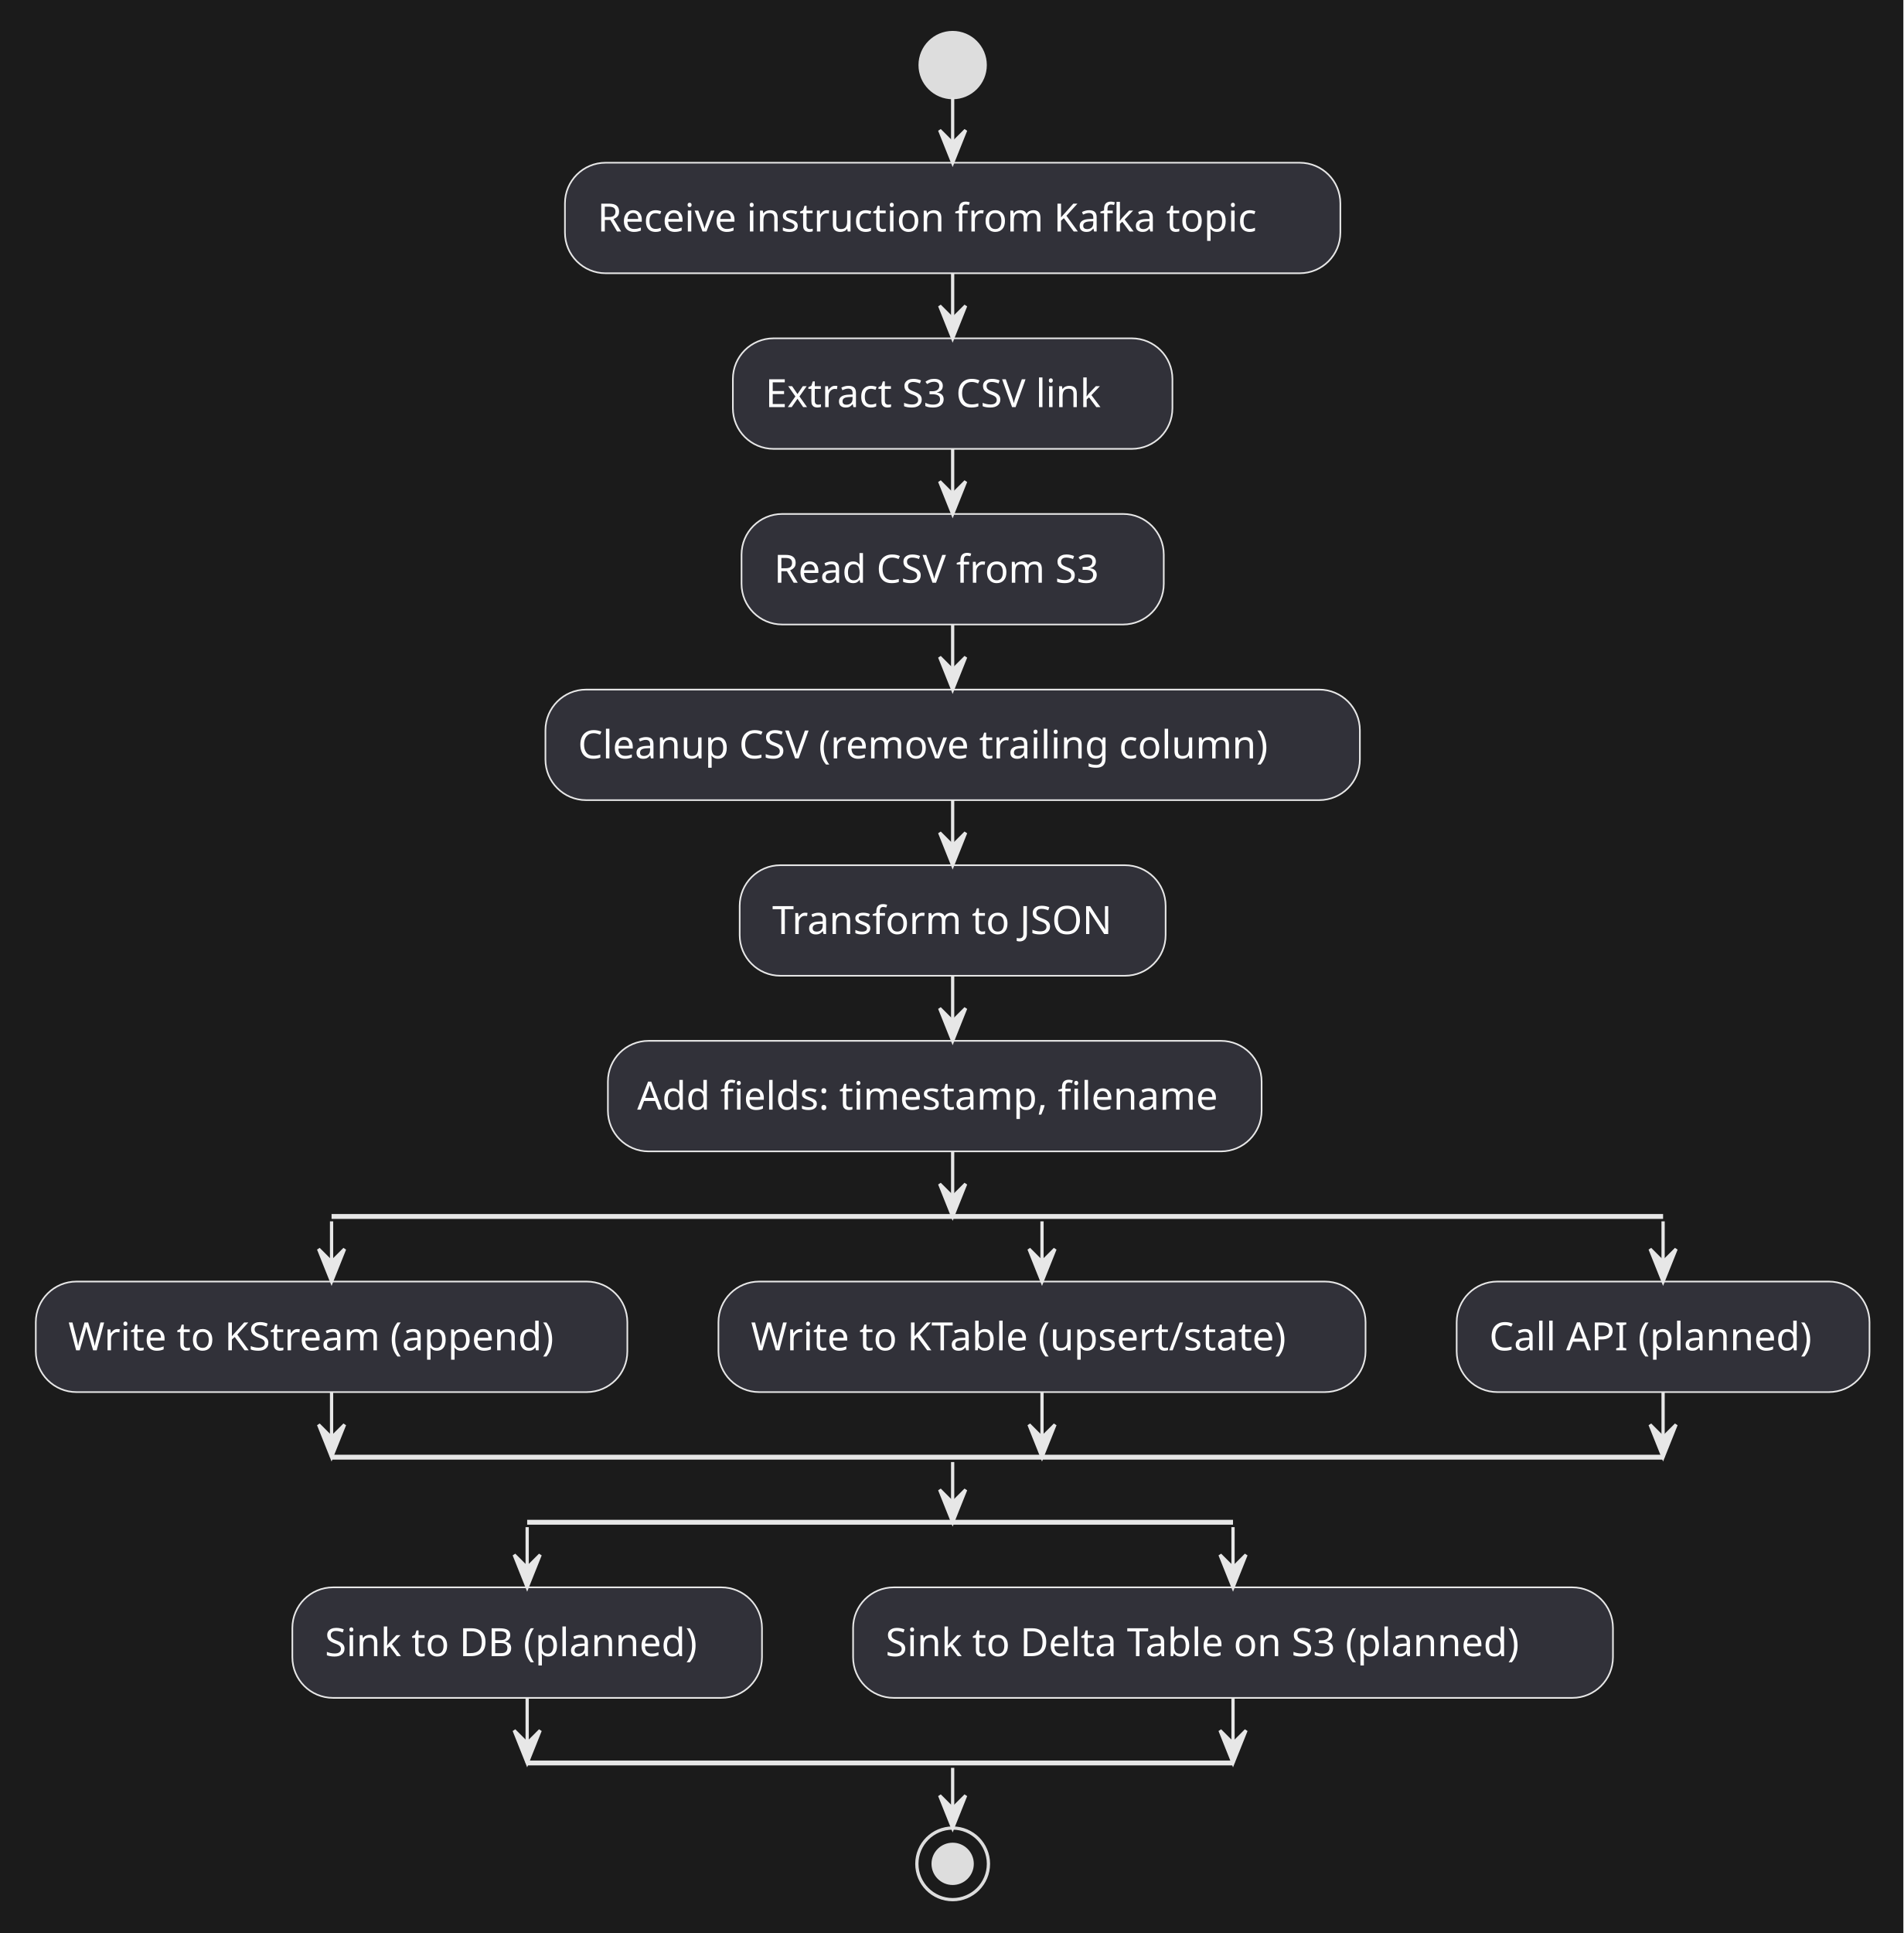
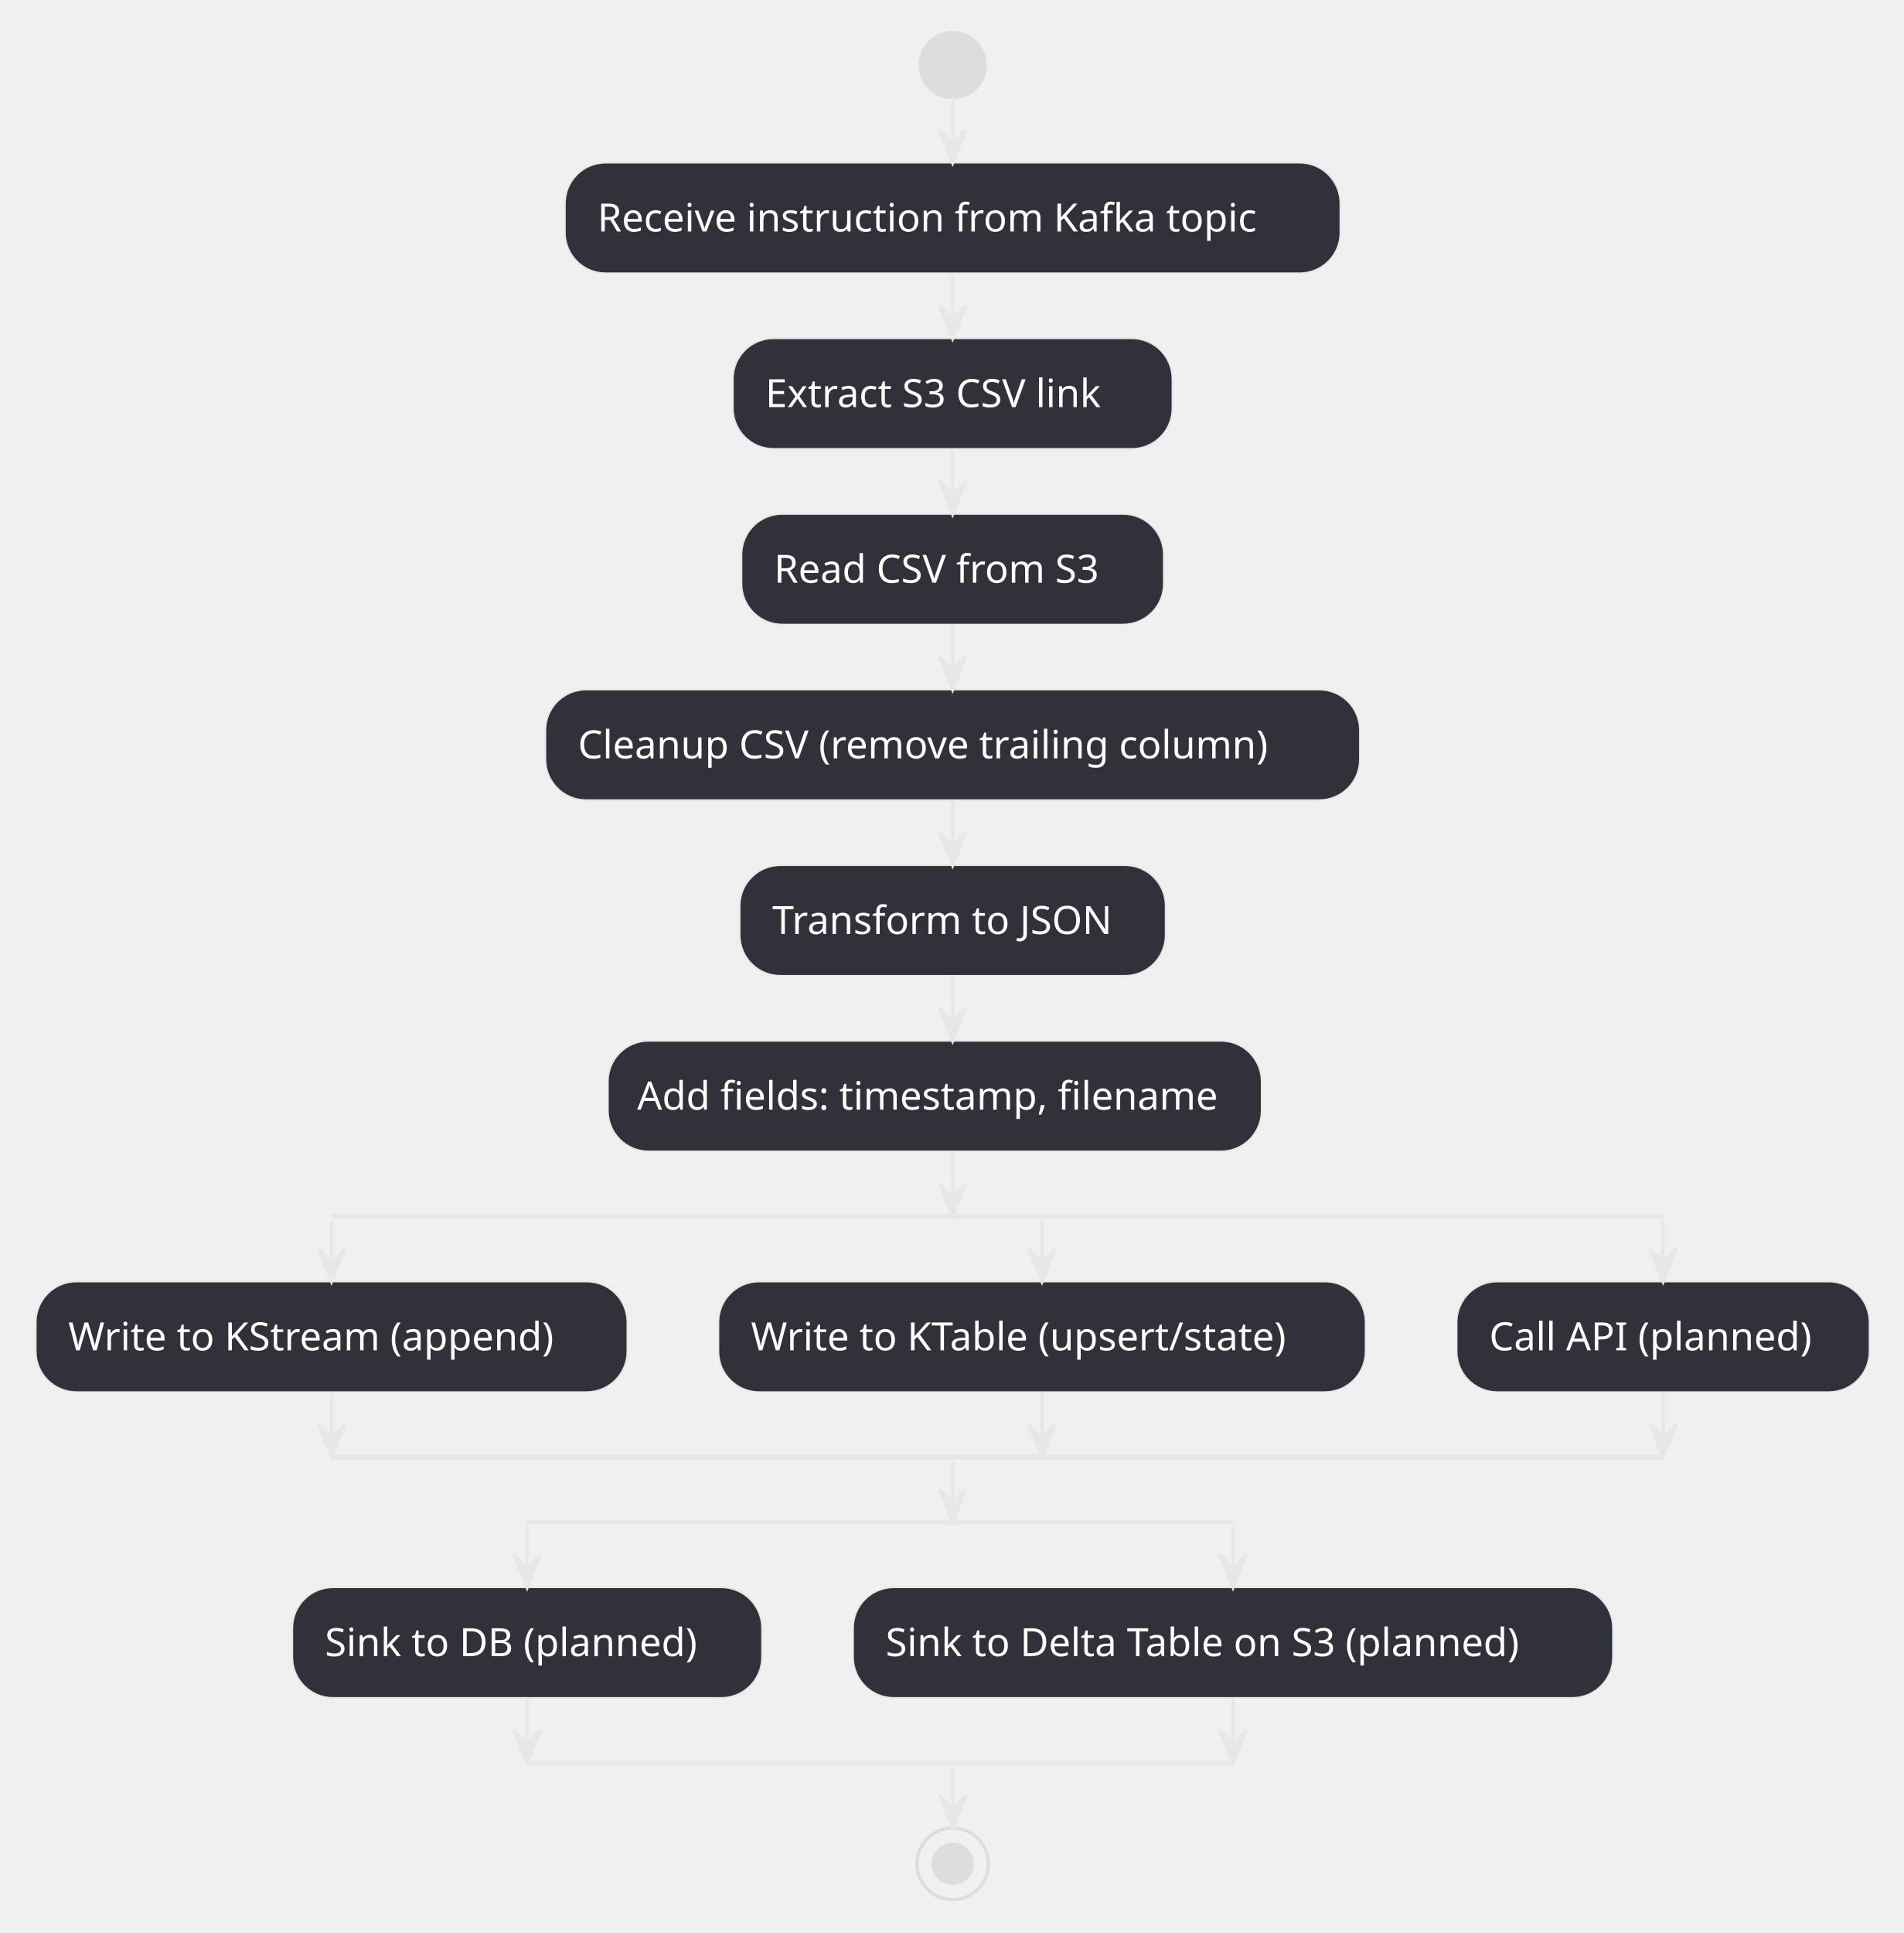
- <svg xmlns="http://www.w3.org/2000/svg" contentStyleType="text/css" data-diagram-type="ACTIVITY" height="594px" preserveAspectRatio="none" style="width:585px;height:594px;background:#1B1B1B;" version="1.1" viewBox="0 0 585 594" width="585px" zoomAndPan="magnify">
+ <svg xmlns="http://www.w3.org/2000/svg" contentStyleType="text/css" data-diagram-type="ACTIVITY" height="594px" preserveAspectRatio="none" style="width:585px;height:594px;" version="1.1" viewBox="0 0 585 594" width="585px" zoomAndPan="magnify">
  <defs />
  <g>
-     <rect fill="#1B1B1B" height="594" style="stroke:none;stroke-width:1;" width="585" x="0" y="0" />
    <ellipse cx="292.805" cy="20" fill="#DDDDDD" rx="10" ry="10" style="stroke:#DDDDDD;stroke-width:1;" />
    <rect fill="#313139" height="33.969" rx="12.5" ry="12.5" style="stroke:#E7E7E7;stroke-width:0.5;" width="238.332" x="173.639" y="50" />
    <text fill="#FFFFFF" font-family="sans-serif" font-size="12" lengthAdjust="spacing" textLength="218.332" x="183.639" y="71.139">Receive instruction from Kafka topic</text>
    <rect fill="#313139" height="33.969" rx="12.5" ry="12.5" style="stroke:#E7E7E7;stroke-width:0.5;" width="135.102" x="225.254" y="103.969" />
    <text fill="#FFFFFF" font-family="sans-serif" font-size="12" lengthAdjust="spacing" textLength="115.102" x="235.254" y="125.107">Extract S3 CSV link</text>
    <rect fill="#313139" height="33.969" rx="12.5" ry="12.5" style="stroke:#E7E7E7;stroke-width:0.5;" width="129.781" x="227.914" y="157.938" />
    <text fill="#FFFFFF" font-family="sans-serif" font-size="12" lengthAdjust="spacing" textLength="109.781" x="237.914" y="179.076">Read CSV from S3</text>
    <rect fill="#313139" height="33.969" rx="12.5" ry="12.5" style="stroke:#E7E7E7;stroke-width:0.5;" width="250.326" x="167.642" y="211.906" />
    <text fill="#FFFFFF" font-family="sans-serif" font-size="12" lengthAdjust="spacing" textLength="230.326" x="177.642" y="233.045">Cleanup CSV (remove trailing column)</text>
    <rect fill="#313139" height="33.969" rx="12.5" ry="12.5" style="stroke:#E7E7E7;stroke-width:0.5;" width="130.918" x="227.346" y="265.875" />
    <text fill="#FFFFFF" font-family="sans-serif" font-size="12" lengthAdjust="spacing" textLength="110.918" x="237.346" y="287.014">Transform to JSON</text>
    <rect fill="#313139" height="33.969" rx="12.5" ry="12.5" style="stroke:#E7E7E7;stroke-width:0.5;" width="200.922" x="186.844" y="319.844" />
    <text fill="#FFFFFF" font-family="sans-serif" font-size="12" lengthAdjust="spacing" textLength="181.922" x="195.844" y="340.982">Add fields: timestamp, filename</text>
    <line style="stroke:#E7E7E7;stroke-width:1.5;" x1="101.909" x2="511.163" y1="373.812" y2="373.812" />
    <rect fill="#313139" height="33.969" rx="12.5" ry="12.5" style="stroke:#E7E7E7;stroke-width:0.5;" width="181.818" x="11" y="393.812" />
    <text fill="#FFFFFF" font-family="sans-serif" font-size="12" lengthAdjust="spacing" textLength="161.818" x="21" y="414.951">Write to KStream (append)</text>
    <rect fill="#313139" height="33.969" rx="12.5" ry="12.5" style="stroke:#E7E7E7;stroke-width:0.5;" width="198.898" x="220.818" y="393.812" />
    <text fill="#FFFFFF" font-family="sans-serif" font-size="12" lengthAdjust="spacing" textLength="178.898" x="230.818" y="414.951">Write to KTable (upsert/state)</text>
    <rect fill="#313139" height="33.969" rx="12.5" ry="12.5" style="stroke:#E7E7E7;stroke-width:0.5;" width="126.893" x="447.717" y="393.812" />
    <text fill="#FFFFFF" font-family="sans-serif" font-size="12" lengthAdjust="spacing" textLength="106.893" x="457.717" y="414.951">Call API (planned)</text>
    <line style="stroke:#E7E7E7;stroke-width:1.5;" x1="101.909" x2="511.163" y1="447.781" y2="447.781" />
    <line style="stroke:#E7E7E7;stroke-width:1.5;" x1="162.029" x2="378.978" y1="467.781" y2="467.781" />
    <rect fill="#313139" height="33.969" rx="12.5" ry="12.5" style="stroke:#E7E7E7;stroke-width:0.5;" width="144.348" x="89.856" y="487.781" />
    <text fill="#FFFFFF" font-family="sans-serif" font-size="12" lengthAdjust="spacing" textLength="124.348" x="99.856" y="508.92">Sink to DB (planned)</text>
    <rect fill="#313139" height="33.969" rx="12.5" ry="12.5" style="stroke:#E7E7E7;stroke-width:0.5;" width="233.551" x="262.203" y="487.781" />
    <text fill="#FFFFFF" font-family="sans-serif" font-size="12" lengthAdjust="spacing" textLength="213.551" x="272.203" y="508.92">Sink to Delta Table on S3 (planned)</text>
    <line style="stroke:#E7E7E7;stroke-width:1.5;" x1="162.029" x2="378.978" y1="541.75" y2="541.75" />
    <ellipse cx="292.805" cy="572.75" fill="none" rx="11" ry="11" style="stroke:#DDDDDD;stroke-width:1;" />
    <ellipse cx="292.805" cy="572.75" fill="#DDDDDD" rx="6" ry="6" style="stroke:#DDDDDD;stroke-width:1;" />
    <line style="stroke:#E7E7E7;stroke-width:1;" x1="292.805" x2="292.805" y1="30" y2="50" />
    <polygon fill="#E7E7E7" points="288.805,40,292.805,50,296.805,40,292.805,44" style="stroke:#E7E7E7;stroke-width:1;" />
    <line style="stroke:#E7E7E7;stroke-width:1;" x1="292.805" x2="292.805" y1="83.969" y2="103.969" />
    <polygon fill="#E7E7E7" points="288.805,93.969,292.805,103.969,296.805,93.969,292.805,97.969" style="stroke:#E7E7E7;stroke-width:1;" />
    <line style="stroke:#E7E7E7;stroke-width:1;" x1="292.805" x2="292.805" y1="137.938" y2="157.938" />
    <polygon fill="#E7E7E7" points="288.805,147.938,292.805,157.938,296.805,147.938,292.805,151.938" style="stroke:#E7E7E7;stroke-width:1;" />
    <line style="stroke:#E7E7E7;stroke-width:1;" x1="292.805" x2="292.805" y1="191.906" y2="211.906" />
    <polygon fill="#E7E7E7" points="288.805,201.906,292.805,211.906,296.805,201.906,292.805,205.906" style="stroke:#E7E7E7;stroke-width:1;" />
    <line style="stroke:#E7E7E7;stroke-width:1;" x1="292.805" x2="292.805" y1="245.875" y2="265.875" />
    <polygon fill="#E7E7E7" points="288.805,255.875,292.805,265.875,296.805,255.875,292.805,259.875" style="stroke:#E7E7E7;stroke-width:1;" />
    <line style="stroke:#E7E7E7;stroke-width:1;" x1="292.805" x2="292.805" y1="299.844" y2="319.844" />
    <polygon fill="#E7E7E7" points="288.805,309.844,292.805,319.844,296.805,309.844,292.805,313.844" style="stroke:#E7E7E7;stroke-width:1;" />
    <line style="stroke:#E7E7E7;stroke-width:1;" x1="101.909" x2="101.909" y1="375.312" y2="393.812" />
    <polygon fill="#E7E7E7" points="97.909,383.812,101.909,393.812,105.909,383.812,101.909,387.812" style="stroke:#E7E7E7;stroke-width:1;" />
    <line style="stroke:#E7E7E7;stroke-width:1;" x1="320.268" x2="320.268" y1="375.312" y2="393.812" />
    <polygon fill="#E7E7E7" points="316.268,383.812,320.268,393.812,324.268,383.812,320.268,387.812" style="stroke:#E7E7E7;stroke-width:1;" />
    <line style="stroke:#E7E7E7;stroke-width:1;" x1="511.163" x2="511.163" y1="375.312" y2="393.812" />
    <polygon fill="#E7E7E7" points="507.163,383.812,511.163,393.812,515.163,383.812,511.163,387.812" style="stroke:#E7E7E7;stroke-width:1;" />
    <line style="stroke:#E7E7E7;stroke-width:1;" x1="101.909" x2="101.909" y1="427.781" y2="447.781" />
    <polygon fill="#E7E7E7" points="97.909,437.781,101.909,447.781,105.909,437.781,101.909,441.781" style="stroke:#E7E7E7;stroke-width:1;" />
    <line style="stroke:#E7E7E7;stroke-width:1;" x1="320.268" x2="320.268" y1="427.781" y2="447.781" />
    <polygon fill="#E7E7E7" points="316.268,437.781,320.268,447.781,324.268,437.781,320.268,441.781" style="stroke:#E7E7E7;stroke-width:1;" />
    <line style="stroke:#E7E7E7;stroke-width:1;" x1="511.163" x2="511.163" y1="427.781" y2="447.781" />
    <polygon fill="#E7E7E7" points="507.163,437.781,511.163,447.781,515.163,437.781,511.163,441.781" style="stroke:#E7E7E7;stroke-width:1;" />
    <line style="stroke:#E7E7E7;stroke-width:1;" x1="292.805" x2="292.805" y1="353.812" y2="373.812" />
    <polygon fill="#E7E7E7" points="288.805,363.812,292.805,373.812,296.805,363.812,292.805,367.812" style="stroke:#E7E7E7;stroke-width:1;" />
    <line style="stroke:#E7E7E7;stroke-width:1;" x1="162.029" x2="162.029" y1="469.281" y2="487.781" />
    <polygon fill="#E7E7E7" points="158.029,477.781,162.029,487.781,166.029,477.781,162.029,481.781" style="stroke:#E7E7E7;stroke-width:1;" />
    <line style="stroke:#E7E7E7;stroke-width:1;" x1="378.978" x2="378.978" y1="469.281" y2="487.781" />
    <polygon fill="#E7E7E7" points="374.978,477.781,378.978,487.781,382.978,477.781,378.978,481.781" style="stroke:#E7E7E7;stroke-width:1;" />
    <line style="stroke:#E7E7E7;stroke-width:1;" x1="162.029" x2="162.029" y1="521.75" y2="541.75" />
    <polygon fill="#E7E7E7" points="158.029,531.75,162.029,541.75,166.029,531.75,162.029,535.75" style="stroke:#E7E7E7;stroke-width:1;" />
    <line style="stroke:#E7E7E7;stroke-width:1;" x1="378.978" x2="378.978" y1="521.75" y2="541.75" />
    <polygon fill="#E7E7E7" points="374.978,531.75,378.978,541.75,382.978,531.75,378.978,535.75" style="stroke:#E7E7E7;stroke-width:1;" />
    <line style="stroke:#E7E7E7;stroke-width:1;" x1="292.805" x2="292.805" y1="449.281" y2="467.781" />
    <polygon fill="#E7E7E7" points="288.805,457.781,292.805,467.781,296.805,457.781,292.805,461.781" style="stroke:#E7E7E7;stroke-width:1;" />
    <line style="stroke:#E7E7E7;stroke-width:1;" x1="292.805" x2="292.805" y1="543.25" y2="561.75" />
    <polygon fill="#E7E7E7" points="288.805,551.75,292.805,561.75,296.805,551.75,292.805,555.75" style="stroke:#E7E7E7;stroke-width:1;" />
  </g>
</svg>
